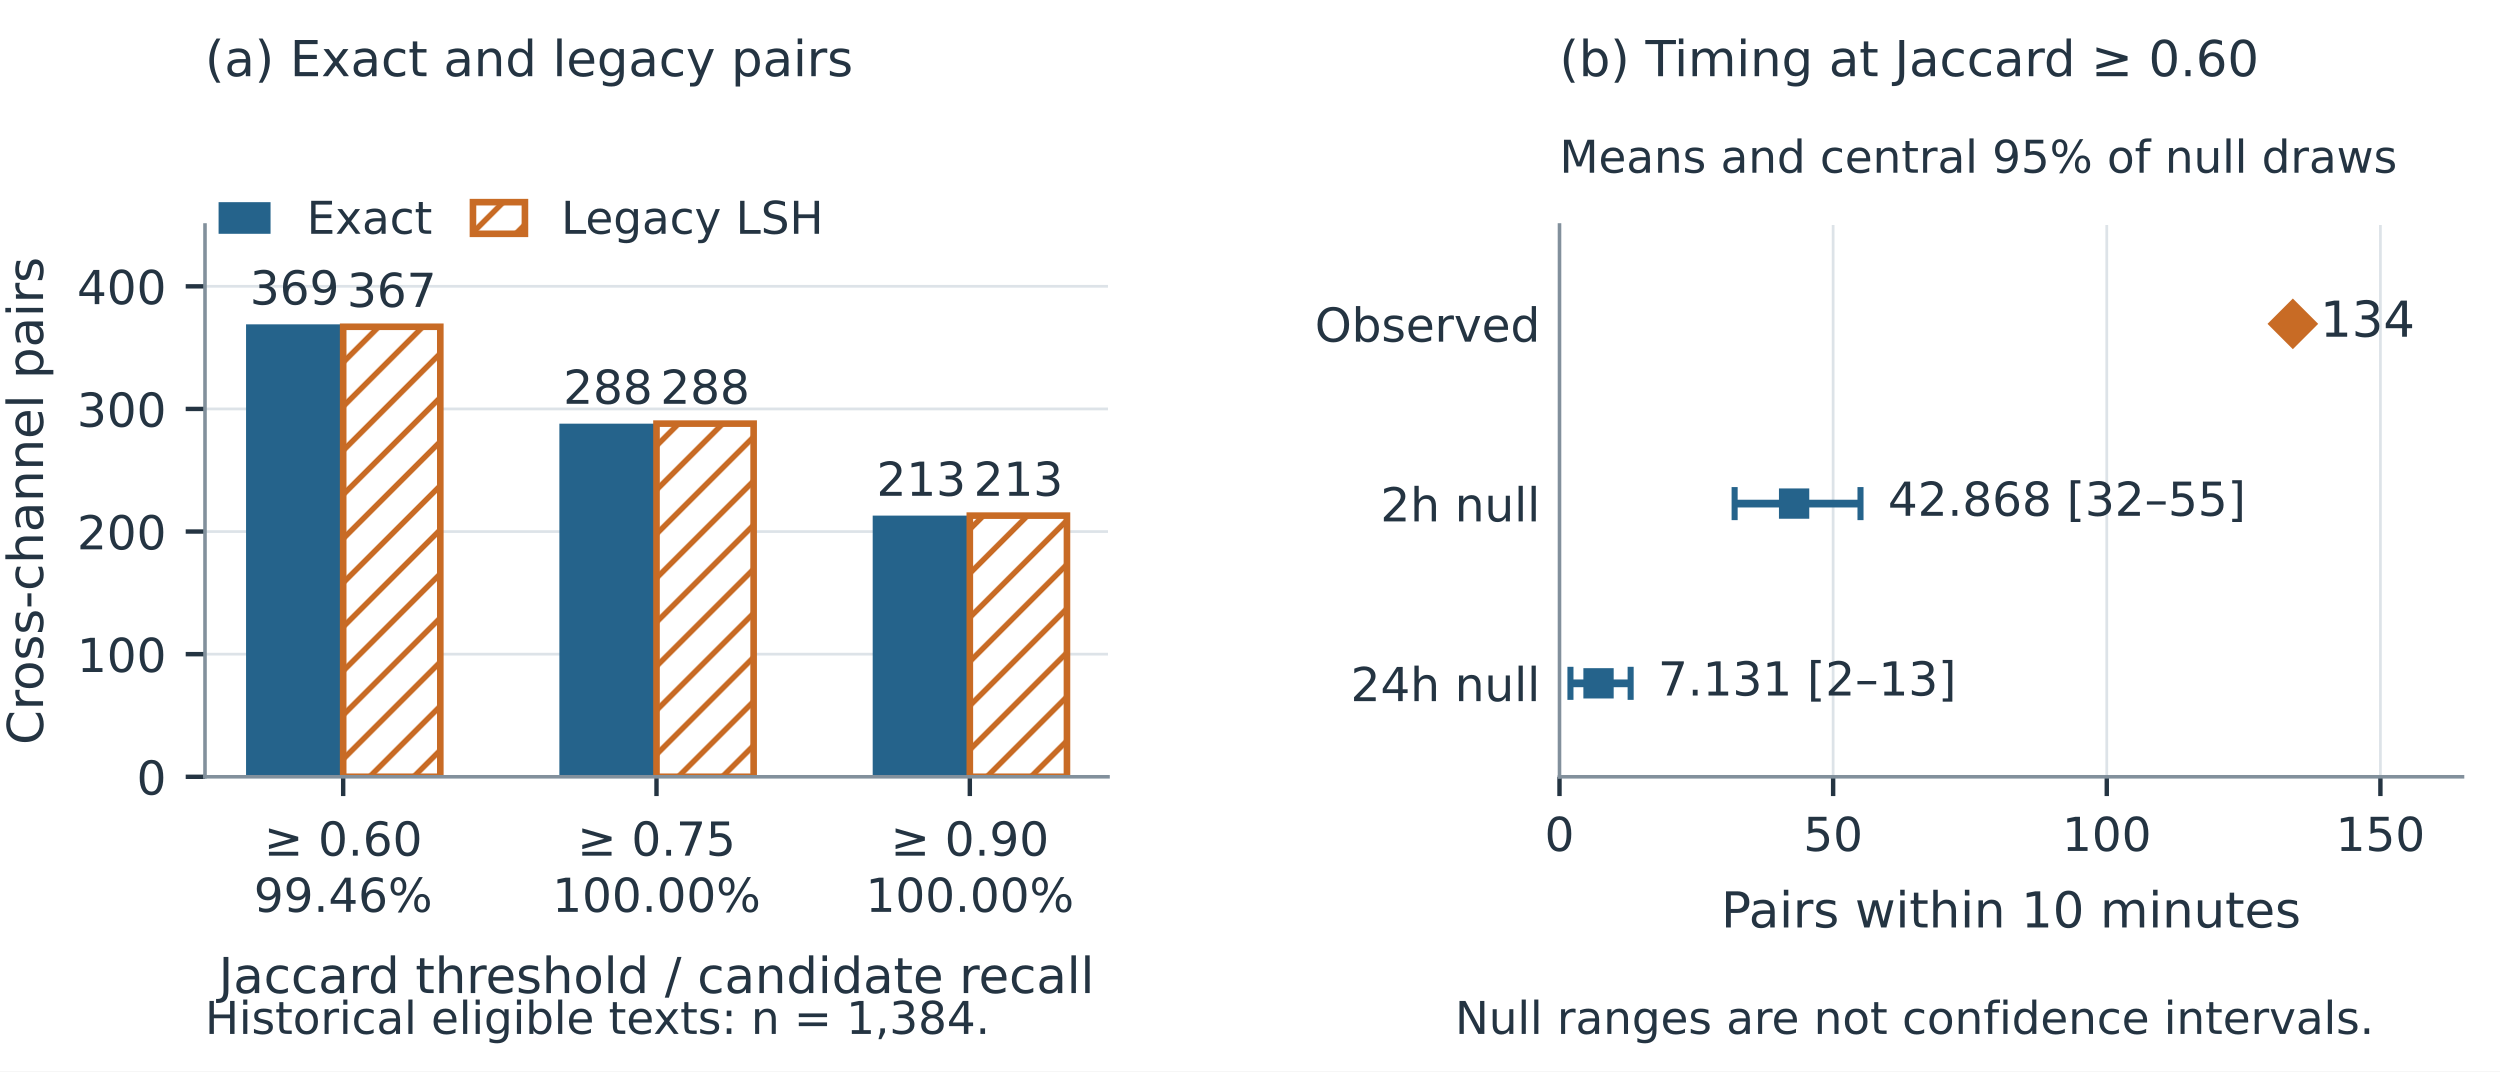
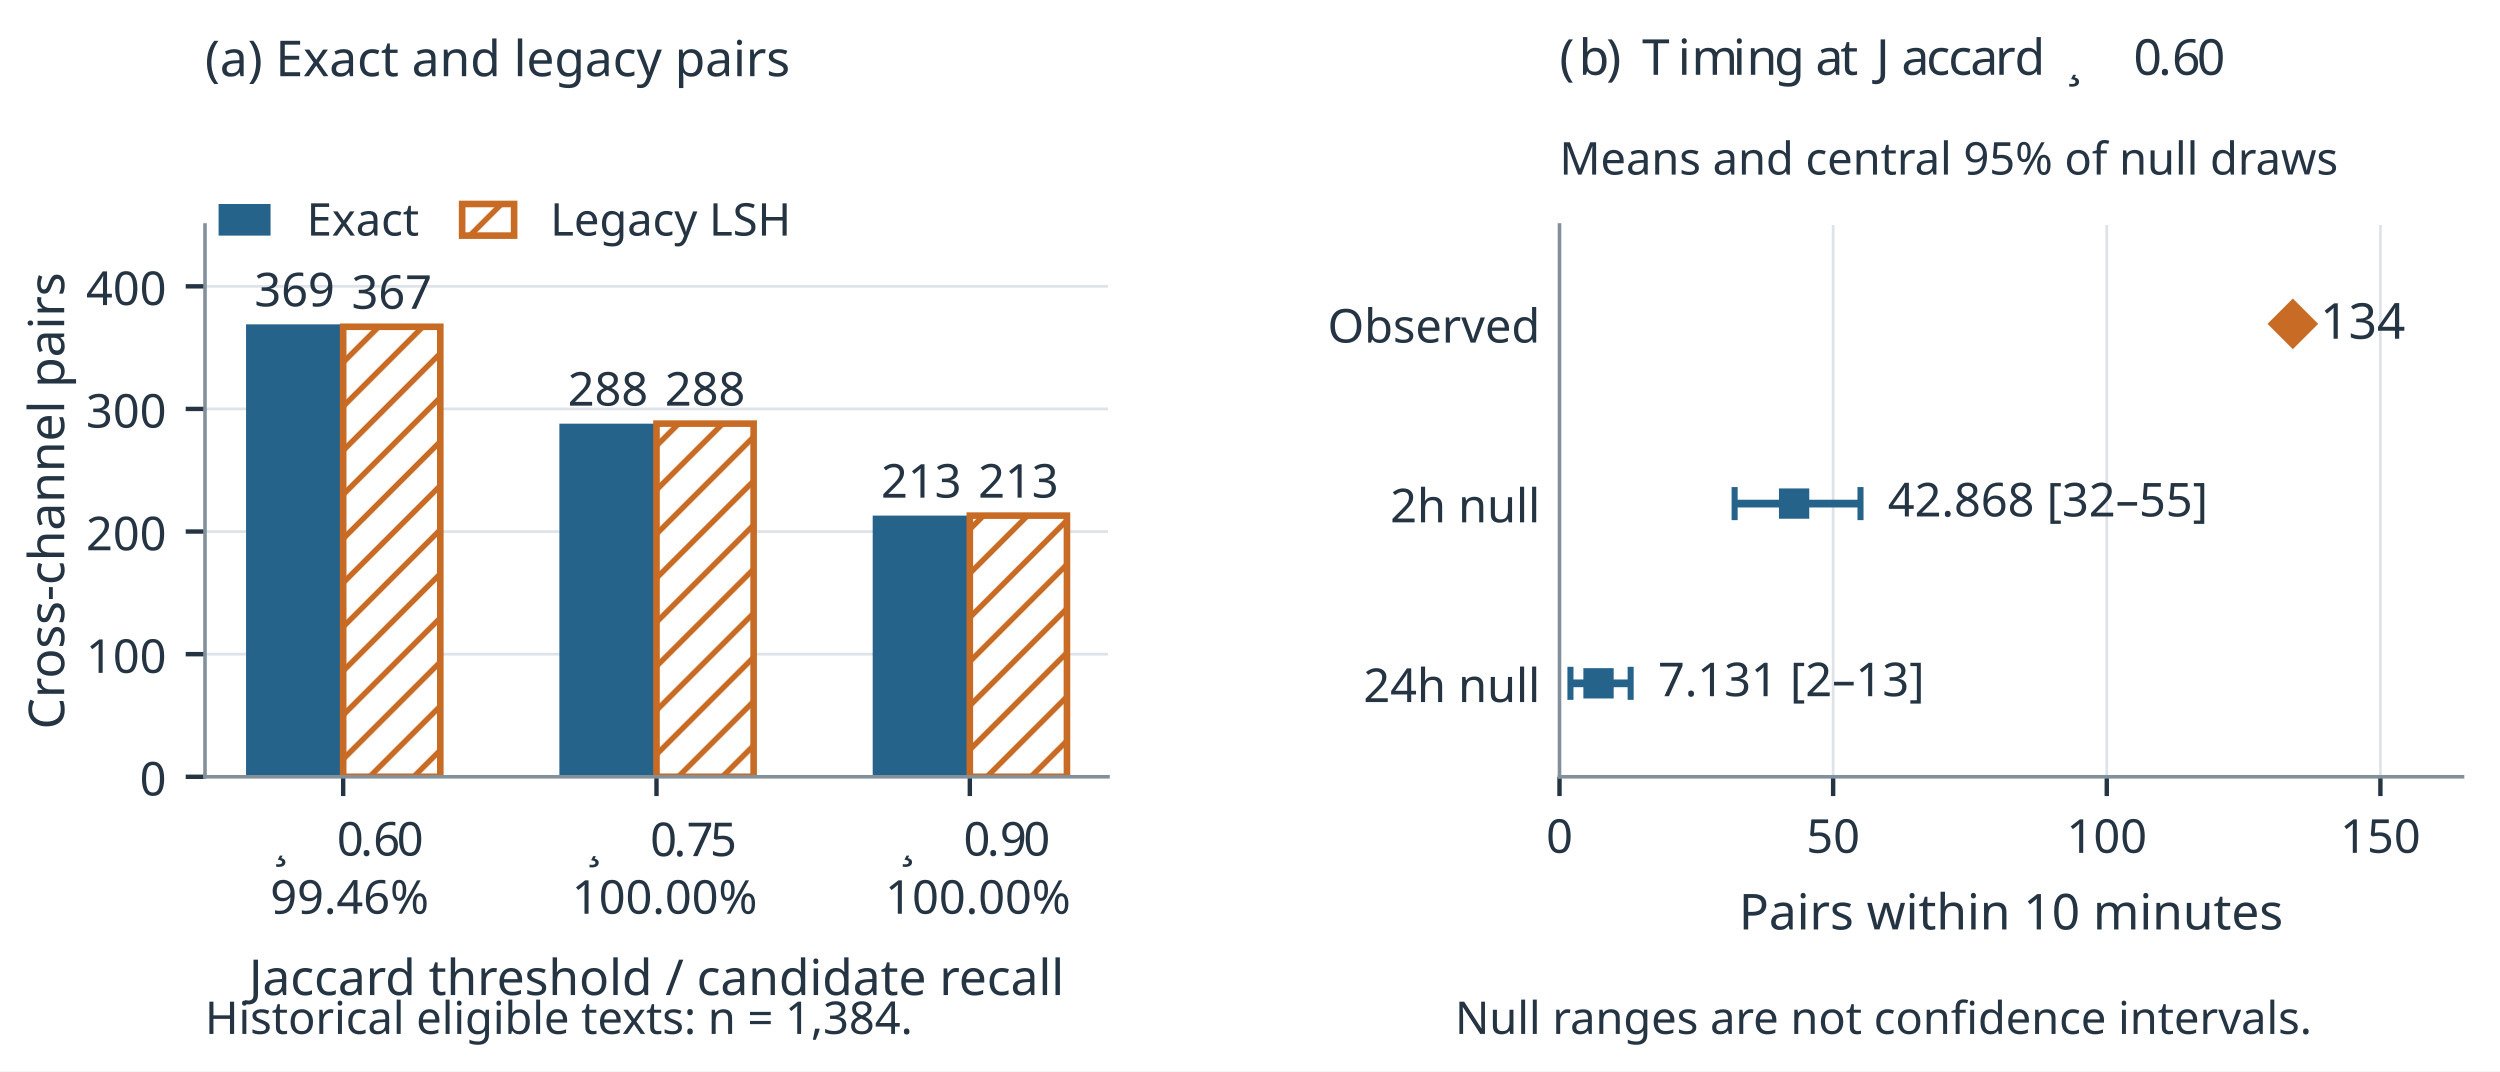
<svg xmlns="http://www.w3.org/2000/svg" xmlns:xlink="http://www.w3.org/1999/xlink" width="453.6pt" height="194.4pt" viewBox="0 0 453.6 194.4" version="1.1">
  <defs>
    <style type="text/css">*{stroke-linejoin: round; stroke-linecap: butt}</style>
  </defs>
  <g id="figure_1">
    <g id="patch_1">
      <path d="M 0 194.4  L 453.6 194.4  L 453.6 0  L 0 0  z " style="fill: #ffffff" />
    </g>
    <g id="axes_1">
      <g id="patch_2">
        <path d="M 37.195 140.94  L 201.036 140.94  L 201.036 40.824  L 37.195 40.824  z " style="fill: #ffffff" />
      </g>
      <g id="matplotlib.axis_1">
        <g id="xtick_1">
          <g id="line2d_1">
            <defs>
              <path id="m31a46d5eb5" d="M 0 0  L 0 3.5  " style="stroke: #243442; stroke-width: 0.8" />
            </defs>
            <g>
              <use xlink:href="#m31a46d5eb5" x="62.266" y="140.94" style="fill: #243442; stroke: #243442; stroke-width: 0.8" />
            </g>
          </g>
          <g id="text_1">
-             <text style="font-size: 8.5px; font-family: 'DejaVu Sans'; fill: #243442" transform="translate(47.89088 155.2488)">≥ 0.60</text>
-             <text style="font-size: 8.5px; font-family: 'DejaVu Sans'; fill: #243442" transform="translate(46.06072 165.4505)">99.46%</text>
+             <g style="fill: #243442" transform="translate(48.28334 155.59)">
+               <text>
+                 <tspan x="1.7" y="-0.344" style="font-size: 8.5px; font-family: 'cmsy10'; fill: #243442">¸</tspan>
+                 <tspan x="10.003" y="-0.344" style="font-weight: 500; font-size: 8.5px; font-family: 'CMU Serif'; fill: #243442"> </tspan>
+                 <tspan x="12.834" y="-0.344" style="font-weight: 500; font-size: 8.5px; font-family: 'CMU Serif'; fill: #243442">0</tspan>
+                 <tspan x="17.084" y="-0.344" style="font-weight: 500; font-size: 8.5px; font-family: 'CMU Serif'; fill: #243442">.</tspan>
+                 <tspan x="19.447" y="-0.344" style="font-weight: 500; font-size: 8.5px; font-family: 'CMU Serif'; fill: #243442">6</tspan>
+                 <tspan x="23.697" y="-0.344" style="font-weight: 500; font-size: 8.5px; font-family: 'CMU Serif'; fill: #243442">0</tspan>
+               </text>
+             </g>
+             <text style="font-size: 8.5px; font-family: 'CMU Serif'; fill: #243442" transform="translate(49.04435 165.79)">99.46%</text>
          </g>
        </g>
        <g id="xtick_2">
          <g id="line2d_2">
            <g>
              <use xlink:href="#m31a46d5eb5" x="119.115" y="140.94" style="fill: #243442; stroke: #243442; stroke-width: 0.8" />
            </g>
          </g>
          <g id="text_2">
-             <text style="font-size: 8.5px; font-family: 'DejaVu Sans'; fill: #243442" transform="translate(104.7404 155.2488)">≥ 0.75</text>
-             <text style="font-size: 8.5px; font-family: 'DejaVu Sans'; fill: #243442" transform="translate(100.2062 165.4505)">100.00%</text>
+             <g style="fill: #243442" transform="translate(105.1329 155.59)">
+               <text>
+                 <tspan x="1.7" y="-0.25" style="font-size: 8.5px; font-family: 'cmsy10'; fill: #243442">¸</tspan>
+                 <tspan x="10.003" y="-0.25" style="font-weight: 500; font-size: 8.5px; font-family: 'CMU Serif'; fill: #243442"> </tspan>
+                 <tspan x="12.834" y="-0.25" style="font-weight: 500; font-size: 8.5px; font-family: 'CMU Serif'; fill: #243442">0</tspan>
+                 <tspan x="17.084" y="-0.25" style="font-weight: 500; font-size: 8.5px; font-family: 'CMU Serif'; fill: #243442">.</tspan>
+                 <tspan x="19.447" y="-0.25" style="font-weight: 500; font-size: 8.5px; font-family: 'CMU Serif'; fill: #243442">7</tspan>
+                 <tspan x="23.697" y="-0.25" style="font-weight: 500; font-size: 8.5px; font-family: 'CMU Serif'; fill: #243442">5</tspan>
+               </text>
+             </g>
+             <text style="font-size: 8.5px; font-family: 'CMU Serif'; fill: #243442" transform="translate(103.7689 165.79)">100.00%</text>
          </g>
        </g>
        <g id="xtick_3">
          <g id="line2d_3">
            <g>
              <use xlink:href="#m31a46d5eb5" x="175.965" y="140.94" style="fill: #243442; stroke: #243442; stroke-width: 0.8" />
            </g>
          </g>
          <g id="text_3">
-             <text style="font-size: 8.5px; font-family: 'DejaVu Sans'; fill: #243442" transform="translate(161.5899 155.2488)">≥ 0.90</text>
-             <text style="font-size: 8.5px; font-family: 'DejaVu Sans'; fill: #243442" transform="translate(157.0557 165.4505)">100.00%</text>
+             <g style="fill: #243442" transform="translate(161.9824 155.59)">
+               <text>
+                 <tspan x="1.7" y="-0.344" style="font-size: 8.5px; font-family: 'cmsy10'; fill: #243442">¸</tspan>
+                 <tspan x="10.003" y="-0.344" style="font-weight: 500; font-size: 8.5px; font-family: 'CMU Serif'; fill: #243442"> </tspan>
+                 <tspan x="12.834" y="-0.344" style="font-weight: 500; font-size: 8.5px; font-family: 'CMU Serif'; fill: #243442">0</tspan>
+                 <tspan x="17.084" y="-0.344" style="font-weight: 500; font-size: 8.5px; font-family: 'CMU Serif'; fill: #243442">.</tspan>
+                 <tspan x="19.447" y="-0.344" style="font-weight: 500; font-size: 8.5px; font-family: 'CMU Serif'; fill: #243442">9</tspan>
+                 <tspan x="23.697" y="-0.344" style="font-weight: 500; font-size: 8.5px; font-family: 'CMU Serif'; fill: #243442">0</tspan>
+               </text>
+             </g>
+             <text style="font-size: 8.5px; font-family: 'CMU Serif'; fill: #243442" transform="translate(160.6184 165.79)">100.00%</text>
          </g>
        </g>
        <g id="text_4">
-           <text style="font-size: 9px; font-family: 'DejaVu Sans'; text-anchor: middle; fill: #243442" x="119.115" y="180.182" transform="rotate(-0 119.1154 180.1819)">Jaccard threshold / candidate recall</text>
+           <text style="font-size: 9px; font-family: 'CMU Serif'; text-anchor: middle; fill: #243442" x="119.115" y="180.54" transform="rotate(-0 119.1154 180.54)">Jaccard threshold / candidate recall</text>
        </g>
      </g>
      <g id="matplotlib.axis_2">
        <g id="ytick_1">
          <g id="line2d_4">
            <path d="M 37.195 140.94  L 201.036 140.94  " clip-path="url(#p6a109d93e5)" style="fill: none; stroke: #dde3e8; stroke-width: 0.5; stroke-linecap: square" />
          </g>
          <g id="line2d_5">
            <defs>
              <path id="m3ca7eda6aa" d="M 0 0  L -3.5 0  " style="stroke: #243442; stroke-width: 0.8" />
            </defs>
            <g>
              <use xlink:href="#m3ca7eda6aa" x="37.195" y="140.94" style="fill: #243442; stroke: #243442; stroke-width: 0.8" />
            </g>
          </g>
          <g id="text_5">
-             <text style="font-size: 8.5px; font-family: 'DejaVu Sans'; text-anchor: end; fill: #243442" x="30.195" y="144.169" transform="rotate(-0 30.1952 144.169)">0</text>
+             <text style="font-size: 8.5px; font-family: 'CMU Serif'; text-anchor: end; fill: #243442" x="30.195" y="144.34" transform="rotate(-0 30.1952 144.34)">0</text>
          </g>
        </g>
        <g id="ytick_2">
          <g id="line2d_6">
            <path d="M 37.195 118.692  L 201.036 118.692  " clip-path="url(#p6a109d93e5)" style="fill: none; stroke: #dde3e8; stroke-width: 0.5; stroke-linecap: square" />
          </g>
          <g id="line2d_7">
            <g>
              <use xlink:href="#m3ca7eda6aa" x="37.195" y="118.692" style="fill: #243442; stroke: #243442; stroke-width: 0.8" />
            </g>
          </g>
          <g id="text_6">
-             <text style="font-size: 8.5px; font-family: 'DejaVu Sans'; text-anchor: end; fill: #243442" x="30.195" y="121.921" transform="rotate(-0 30.1952 121.921)">100</text>
+             <text style="font-size: 8.5px; font-family: 'CMU Serif'; text-anchor: end; fill: #243442" x="30.195" y="122.092" transform="rotate(-0 30.1952 122.092)">100</text>
          </g>
        </g>
        <g id="ytick_3">
          <g id="line2d_8">
            <path d="M 37.195 96.444  L 201.036 96.444  " clip-path="url(#p6a109d93e5)" style="fill: none; stroke: #dde3e8; stroke-width: 0.5; stroke-linecap: square" />
          </g>
          <g id="line2d_9">
            <g>
              <use xlink:href="#m3ca7eda6aa" x="37.195" y="96.444" style="fill: #243442; stroke: #243442; stroke-width: 0.8" />
            </g>
          </g>
          <g id="text_7">
-             <text style="font-size: 8.5px; font-family: 'DejaVu Sans'; text-anchor: end; fill: #243442" x="30.195" y="99.673" transform="rotate(-0 30.1952 99.673)">200</text>
+             <text style="font-size: 8.5px; font-family: 'CMU Serif'; text-anchor: end; fill: #243442" x="30.195" y="99.844" transform="rotate(-0 30.1952 99.844)">200</text>
          </g>
        </g>
        <g id="ytick_4">
          <g id="line2d_10">
            <path d="M 37.195 74.196  L 201.036 74.196  " clip-path="url(#p6a109d93e5)" style="fill: none; stroke: #dde3e8; stroke-width: 0.5; stroke-linecap: square" />
          </g>
          <g id="line2d_11">
            <g>
              <use xlink:href="#m3ca7eda6aa" x="37.195" y="74.196" style="fill: #243442; stroke: #243442; stroke-width: 0.8" />
            </g>
          </g>
          <g id="text_8">
-             <text style="font-size: 8.5px; font-family: 'DejaVu Sans'; text-anchor: end; fill: #243442" x="30.195" y="77.425" transform="rotate(-0 30.1952 77.425)">300</text>
+             <text style="font-size: 8.5px; font-family: 'CMU Serif'; text-anchor: end; fill: #243442" x="30.195" y="77.596" transform="rotate(-0 30.1952 77.596)">300</text>
          </g>
        </g>
        <g id="ytick_5">
          <g id="line2d_12">
            <path d="M 37.195 51.948  L 201.036 51.948  " clip-path="url(#p6a109d93e5)" style="fill: none; stroke: #dde3e8; stroke-width: 0.5; stroke-linecap: square" />
          </g>
          <g id="line2d_13">
            <g>
              <use xlink:href="#m3ca7eda6aa" x="37.195" y="51.948" style="fill: #243442; stroke: #243442; stroke-width: 0.8" />
            </g>
          </g>
          <g id="text_9">
-             <text style="font-size: 8.5px; font-family: 'DejaVu Sans'; text-anchor: end; fill: #243442" x="30.195" y="55.177" transform="rotate(-0 30.1952 55.177)">400</text>
+             <text style="font-size: 8.5px; font-family: 'CMU Serif'; text-anchor: end; fill: #243442" x="30.195" y="55.348" transform="rotate(-0 30.1952 55.348)">400</text>
          </g>
        </g>
        <g id="text_10">
-           <text style="font-size: 9px; font-family: 'DejaVu Sans'; text-anchor: middle; fill: #243442" x="7.809" y="90.882" transform="rotate(-90 7.808716 90.882)">Cross-channel pairs</text>
+           <text style="font-size: 9px; font-family: 'CMU Serif'; text-anchor: middle; fill: #243442" x="11.645" y="90.882" transform="rotate(-90 11.6452 90.882)">Cross-channel pairs</text>
        </g>
      </g>
      <g id="patch_3">
        <path d="M 44.642 140.94  L 62.266 140.94  L 62.266 58.845  L 44.642 58.845  z " clip-path="url(#p6a109d93e5)" style="fill: #25638b" />
      </g>
      <g id="patch_4">
        <path d="M 101.492 140.94  L 119.115 140.94  L 119.115 76.866  L 101.492 76.866  z " clip-path="url(#p6a109d93e5)" style="fill: #25638b" />
      </g>
      <g id="patch_5">
        <path d="M 158.342 140.94  L 175.965 140.94  L 175.965 93.552  L 158.342 93.552  z " clip-path="url(#p6a109d93e5)" style="fill: #25638b" />
      </g>
      <g id="patch_6">
        <path d="M 62.266 140.94  L 79.889 140.94  L 79.889 59.29  L 62.266 59.29  z " clip-path="url(#p6a109d93e5)" style="fill: url(#h335ca478c8); stroke: #c86b25; stroke-width: 1.2; stroke-linejoin: miter" />
      </g>
      <g id="patch_7">
        <path d="M 119.115 140.94  L 136.739 140.94  L 136.739 76.866  L 119.115 76.866  z " clip-path="url(#p6a109d93e5)" style="fill: url(#h335ca478c8); stroke: #c86b25; stroke-width: 1.2; stroke-linejoin: miter" />
      </g>
      <g id="patch_8">
        <path d="M 175.965 140.94  L 193.588 140.94  L 193.588 93.552  L 175.965 93.552  z " clip-path="url(#p6a109d93e5)" style="fill: url(#h335ca478c8); stroke: #c86b25; stroke-width: 1.2; stroke-linejoin: miter" />
      </g>
      <g id="patch_9">
        <path d="M 37.195 140.94  L 37.195 40.824  " style="fill: none; stroke: #82909c; stroke-width: 0.65; stroke-linejoin: miter; stroke-linecap: square" />
      </g>
      <g id="patch_10">
        <path d="M 37.195 140.94  L 201.036 140.94  " style="fill: none; stroke: #82909c; stroke-width: 0.65; stroke-linejoin: miter; stroke-linecap: square" />
      </g>
      <g id="text_11">
-         <text style="font-size: 8.5px; font-family: 'DejaVu Sans'; text-anchor: middle; fill: #243442" x="53.454" y="55.246" transform="rotate(-0 53.45416 55.24553)">369</text>
+         <text style="font-size: 8.5px; font-family: 'CMU Serif'; text-anchor: middle; fill: #243442" x="53.454" y="55.588" transform="rotate(-0 53.45416 55.58752)">369</text>
      </g>
      <g id="text_12">
-         <text style="font-size: 8.5px; font-family: 'DejaVu Sans'; text-anchor: middle; fill: #243442" x="110.304" y="73.266" transform="rotate(-0 110.3037 73.26641)">288</text>
+         <text style="font-size: 8.5px; font-family: 'CMU Serif'; text-anchor: middle; fill: #243442" x="110.304" y="73.608" transform="rotate(-0 110.3037 73.6084)">288</text>
      </g>
      <g id="text_13">
-         <text style="font-size: 8.5px; font-family: 'DejaVu Sans'; text-anchor: middle; fill: #243442" x="167.153" y="89.952" transform="rotate(-0 167.1532 89.95241)">213</text>
+         <text style="font-size: 8.5px; font-family: 'CMU Serif'; text-anchor: middle; fill: #243442" x="167.153" y="90.294" transform="rotate(-0 167.1532 90.2944)">213</text>
      </g>
      <g id="text_14">
-         <text style="font-size: 8.5px; font-family: 'DejaVu Sans'; text-anchor: middle; fill: #243442" x="71.078" y="55.69" transform="rotate(-0 71.07752 55.69049)">367</text>
+         <text style="font-size: 8.5px; font-family: 'CMU Serif'; text-anchor: middle; fill: #243442" x="71.078" y="56.032" transform="rotate(-0 71.07752 56.03248)">367</text>
      </g>
      <g id="text_15">
-         <text style="font-size: 8.5px; font-family: 'DejaVu Sans'; text-anchor: middle; fill: #243442" x="127.927" y="73.266" transform="rotate(-0 127.927 73.26641)">288</text>
+         <text style="font-size: 8.5px; font-family: 'CMU Serif'; text-anchor: middle; fill: #243442" x="127.927" y="73.608" transform="rotate(-0 127.927 73.6084)">288</text>
      </g>
      <g id="text_16">
-         <text style="font-size: 8.5px; font-family: 'DejaVu Sans'; text-anchor: middle; fill: #243442" x="184.777" y="89.952" transform="rotate(-0 184.7766 89.95241)">213</text>
+         <text style="font-size: 8.5px; font-family: 'CMU Serif'; text-anchor: middle; fill: #243442" x="184.777" y="90.294" transform="rotate(-0 184.7766 90.2944)">213</text>
      </g>
      <g id="text_17">
-         <text style="font-size: 9px; font-family: 'DejaVu Sans'; text-anchor: start; fill: #243442" x="37.195" y="13.824" transform="rotate(-0 37.1952 13.824)">(a) Exact and legacy pairs</text>
+         <text style="font-size: 9px; font-family: 'CMU Serif'; text-anchor: start; fill: #243442" x="37.195" y="13.824" transform="rotate(-0 37.1952 13.824)">(a) Exact and legacy pairs</text>
      </g>
      <g id="legend_1">
        <g id="patch_11">
-           <path d="M 39.66 42.421  L 49.09 42.421  L 49.09 36.681  L 39.66 36.681  z " style="fill: #25638b" />
+           <path d="M 39.66 42.75  L 49.09 42.75  L 49.09 37.01  L 39.66 37.01  z " style="fill: #25638b" />
        </g>
        <g id="text_18">
-           <text style="font-size: 8.2px; font-family: 'DejaVu Sans'; text-anchor: start; fill: #243442" x="55.65" y="42.421" transform="rotate(-0 55.64999 42.4208)">Exact</text>
+           <text style="font-size: 8.2px; font-family: 'CMU Serif'; text-anchor: start; fill: #243442" x="55.65" y="42.75" transform="rotate(-0 55.64999 42.75008)">Exact</text>
        </g>
        <g id="patch_12">
-           <path d="M 85.813 42.421  L 95.243 42.421  L 95.243 36.681  L 85.813 36.681  z " style="fill: url(#h335ca478c8); stroke: #c86b25; stroke-width: 1.2; stroke-linejoin: miter" />
+           <path d="M 83.85 42.75  L 93.28 42.75  L 93.28 37.01  L 83.85 37.01  z " style="fill: url(#h335ca478c8); stroke: #c86b25; stroke-width: 1.2; stroke-linejoin: miter" />
        </g>
        <g id="text_19">
-           <text style="font-size: 8.2px; font-family: 'DejaVu Sans'; text-anchor: start; fill: #243442" x="101.803" y="42.421" transform="rotate(-0 101.8032 42.4208)">Legacy LSH</text>
+           <text style="font-size: 8.2px; font-family: 'CMU Serif'; text-anchor: start; fill: #243442" x="99.84" y="42.75" transform="rotate(-0 99.8403 42.75008)">Legacy LSH</text>
        </g>
      </g>
    </g>
    <g id="axes_2">
      <g id="patch_13">
        <path d="M 282.956 140.94  L 446.796 140.94  L 446.796 40.824  L 282.956 40.824  z " style="fill: #ffffff" />
      </g>
      <g id="matplotlib.axis_3">
        <g id="xtick_4">
          <g id="line2d_14">
            <path d="M 282.956 140.94  L 282.956 40.824  " clip-path="url(#p9224e01b57)" style="fill: none; stroke: #dde3e8; stroke-width: 0.5; stroke-linecap: square" />
          </g>
          <g id="line2d_15">
            <g>
              <use xlink:href="#m31a46d5eb5" x="282.956" y="140.94" style="fill: #243442; stroke: #243442; stroke-width: 0.8" />
            </g>
          </g>
          <g id="text_20">
-             <text style="font-size: 8.5px; font-family: 'DejaVu Sans'; text-anchor: middle; fill: #243442" x="282.956" y="154.398" transform="rotate(-0 282.9557 154.398)">0</text>
+             <text style="font-size: 8.5px; font-family: 'CMU Serif'; text-anchor: middle; fill: #243442" x="282.956" y="154.74" transform="rotate(-0 282.9557 154.74)">0</text>
          </g>
        </g>
        <g id="xtick_5">
          <g id="line2d_16">
            <path d="M 332.604 140.94  L 332.604 40.824  " clip-path="url(#p9224e01b57)" style="fill: none; stroke: #dde3e8; stroke-width: 0.5; stroke-linecap: square" />
          </g>
          <g id="line2d_17">
            <g>
              <use xlink:href="#m31a46d5eb5" x="332.604" y="140.94" style="fill: #243442; stroke: #243442; stroke-width: 0.8" />
            </g>
          </g>
          <g id="text_21">
-             <text style="font-size: 8.5px; font-family: 'DejaVu Sans'; text-anchor: middle; fill: #243442" x="332.604" y="154.398" transform="rotate(-0 332.6043 154.398)">50</text>
+             <text style="font-size: 8.5px; font-family: 'CMU Serif'; text-anchor: middle; fill: #243442" x="332.604" y="154.74" transform="rotate(-0 332.6043 154.74)">50</text>
          </g>
        </g>
        <g id="xtick_6">
          <g id="line2d_18">
            <path d="M 382.253 140.94  L 382.253 40.824  " clip-path="url(#p9224e01b57)" style="fill: none; stroke: #dde3e8; stroke-width: 0.5; stroke-linecap: square" />
          </g>
          <g id="line2d_19">
            <g>
              <use xlink:href="#m31a46d5eb5" x="382.253" y="140.94" style="fill: #243442; stroke: #243442; stroke-width: 0.8" />
            </g>
          </g>
          <g id="text_22">
-             <text style="font-size: 8.5px; font-family: 'DejaVu Sans'; text-anchor: middle; fill: #243442" x="382.253" y="154.398" transform="rotate(-0 382.2528 154.398)">100</text>
+             <text style="font-size: 8.5px; font-family: 'CMU Serif'; text-anchor: middle; fill: #243442" x="382.253" y="154.74" transform="rotate(-0 382.2528 154.74)">100</text>
          </g>
        </g>
        <g id="xtick_7">
          <g id="line2d_20">
            <path d="M 431.901 140.94  L 431.901 40.824  " clip-path="url(#p9224e01b57)" style="fill: none; stroke: #dde3e8; stroke-width: 0.5; stroke-linecap: square" />
          </g>
          <g id="line2d_21">
            <g>
              <use xlink:href="#m31a46d5eb5" x="431.901" y="140.94" style="fill: #243442; stroke: #243442; stroke-width: 0.8" />
            </g>
          </g>
          <g id="text_23">
-             <text style="font-size: 8.5px; font-family: 'DejaVu Sans'; text-anchor: middle; fill: #243442" x="431.901" y="154.398" transform="rotate(-0 431.9014 154.398)">150</text>
+             <text style="font-size: 8.5px; font-family: 'CMU Serif'; text-anchor: middle; fill: #243442" x="431.901" y="154.74" transform="rotate(-0 431.9014 154.74)">150</text>
          </g>
        </g>
        <g id="text_24">
-           <text style="font-size: 9px; font-family: 'DejaVu Sans'; text-anchor: middle; fill: #243442" x="364.876" y="168.279" transform="rotate(-0 364.8758 168.2786)">Pairs within 10 minutes</text>
+           <text style="font-size: 9px; font-family: 'CMU Serif'; text-anchor: middle; fill: #243442" x="364.876" y="168.64" transform="rotate(-0 364.8758 168.64)">Pairs within 10 minutes</text>
        </g>
      </g>
      <g id="matplotlib.axis_4">
        <g id="ytick_6">
          <g id="line2d_22" />
          <g id="text_25">
-             <text style="font-size: 8.5px; font-family: 'DejaVu Sans'; text-anchor: end; fill: #243442" x="279.456" y="61.989" transform="rotate(-0 279.4557 61.98943)">Observed</text>
+             <text style="font-size: 8.5px; font-family: 'CMU Serif'; text-anchor: end; fill: #243442" x="279.456" y="62.16" transform="rotate(-0 279.4557 62.16009)">Observed</text>
          </g>
        </g>
        <g id="ytick_7">
          <g id="line2d_23" />
          <g id="text_26">
-             <text style="font-size: 8.5px; font-family: 'DejaVu Sans'; text-anchor: end; fill: #243442" x="279.456" y="94.601" transform="rotate(-0 279.4557 94.6005)">2h null</text>
+             <text style="font-size: 8.5px; font-family: 'CMU Serif'; text-anchor: end; fill: #243442" x="279.456" y="94.771" transform="rotate(-0 279.4557 94.77117)">2h null</text>
          </g>
        </g>
        <g id="ytick_8">
          <g id="line2d_24" />
          <g id="text_27">
-             <text style="font-size: 8.5px; font-family: 'DejaVu Sans'; text-anchor: end; fill: #243442" x="279.456" y="127.212" transform="rotate(-0 279.4557 127.2116)">24h null</text>
+             <text style="font-size: 8.5px; font-family: 'CMU Serif'; text-anchor: end; fill: #243442" x="279.456" y="127.382" transform="rotate(-0 279.4557 127.3822)">24h null</text>
          </g>
        </g>
      </g>
      <g id="line2d_25">
        <defs>
          <path id="m98e3eecf58" d="M -0 3.889  L 3.889 0  L 0 -3.889  L -3.889 -0  z " style="stroke: #c86b25; stroke-linejoin: miter" />
        </defs>
        <g clip-path="url(#p9224e01b57)">
          <use xlink:href="#m98e3eecf58" x="416.014" y="58.76" style="fill: #c86b25; stroke: #c86b25; stroke-linejoin: miter" />
        </g>
      </g>
      <g id="LineCollection_1">
        <path d="M 314.731 91.371  L 337.569 91.371  " clip-path="url(#p9224e01b57)" style="fill: none; stroke: #25638b; stroke-width: 1.4" />
      </g>
      <g id="line2d_26">
        <defs>
          <path id="m446141bade" d="M 0 3  L 0 -3  " style="stroke: #25638b; stroke-width: 1.1" />
        </defs>
        <g clip-path="url(#p9224e01b57)">
          <use xlink:href="#m446141bade" x="314.731" y="91.371" style="fill: #25638b; stroke: #25638b; stroke-width: 1.1" />
        </g>
      </g>
      <g id="line2d_27">
        <g clip-path="url(#p9224e01b57)">
          <use xlink:href="#m446141bade" x="337.569" y="91.371" style="fill: #25638b; stroke: #25638b; stroke-width: 1.1" />
        </g>
      </g>
      <g id="LineCollection_2">
        <path d="M 284.942 123.982  L 295.864 123.982  " clip-path="url(#p9224e01b57)" style="fill: none; stroke: #25638b; stroke-width: 1.4" />
      </g>
      <g id="line2d_28">
        <g clip-path="url(#p9224e01b57)">
          <use xlink:href="#m446141bade" x="284.942" y="123.982" style="fill: #25638b; stroke: #25638b; stroke-width: 1.1" />
        </g>
      </g>
      <g id="line2d_29">
        <g clip-path="url(#p9224e01b57)">
          <use xlink:href="#m446141bade" x="295.864" y="123.982" style="fill: #25638b; stroke: #25638b; stroke-width: 1.1" />
        </g>
      </g>
      <g id="line2d_30">
        <defs>
          <path id="m6f8822a198" d="M -2.25 2.25  L 2.25 2.25  L 2.25 -2.25  L -2.25 -2.25  z " style="stroke: #25638b; stroke-linejoin: miter" />
        </defs>
        <g clip-path="url(#p9224e01b57)">
          <use xlink:href="#m6f8822a198" x="325.522" y="91.371" style="fill: #25638b; stroke: #25638b; stroke-linejoin: miter" />
        </g>
      </g>
      <g id="line2d_31">
        <g clip-path="url(#p9224e01b57)">
          <use xlink:href="#m6f8822a198" x="290.037" y="123.982" style="fill: #25638b; stroke: #25638b; stroke-linejoin: miter" />
        </g>
      </g>
      <g id="patch_14">
        <path d="M 282.956 140.94  L 282.956 40.824  " style="fill: none; stroke: #82909c; stroke-width: 0.65; stroke-linejoin: miter; stroke-linecap: square" />
      </g>
      <g id="patch_15">
        <path d="M 282.956 140.94  L 446.796 140.94  " style="fill: none; stroke: #82909c; stroke-width: 0.65; stroke-linejoin: miter; stroke-linecap: square" />
      </g>
      <g id="text_28">
-         <text style="font-size: 9px; font-family: 'DejaVu Sans'; text-anchor: start; fill: #243442" x="420.979" y="61.098" transform="rotate(-0 420.9787 61.09798)">134</text>
+         <text style="font-size: 9px; font-family: 'CMU Serif'; text-anchor: start; fill: #243442" x="420.979" y="61.46" transform="rotate(-0 420.9787 61.46009)">134</text>
      </g>
      <g id="text_29">
-         <text style="font-size: 8.5px; font-family: 'DejaVu Sans'; text-anchor: start; fill: #243442" x="342.534" y="93.58" transform="rotate(-0 342.534 93.57951)">42.868 [32–55]</text>
+         <text style="font-size: 8.5px; font-family: 'CMU Serif'; text-anchor: start; fill: #243442" x="342.534" y="93.709" transform="rotate(-0 342.534 93.70867)">42.868 [32–55]</text>
      </g>
      <g id="text_30">
-         <text style="font-size: 8.5px; font-family: 'DejaVu Sans'; text-anchor: start; fill: #243442" x="300.829" y="126.191" transform="rotate(-0 300.8292 126.1906)">7.131 [2–13]</text>
+         <text style="font-size: 8.5px; font-family: 'CMU Serif'; text-anchor: start; fill: #243442" x="300.829" y="126.32" transform="rotate(-0 300.8292 126.3197)">7.131 [2–13]</text>
      </g>
      <g id="text_31">
-         <text style="font-size: 8.2px; font-family: 'DejaVu Sans'; text-anchor: start; fill: #243442" x="282.956" y="31.345" transform="rotate(-0 282.9557 31.34538)">Means and central 95% of null draws</text>
+         <text style="font-size: 8.2px; font-family: 'CMU Serif'; text-anchor: start; fill: #243442" x="282.956" y="31.675" transform="rotate(-0 282.9557 31.6753)">Means and central 95% of null draws</text>
      </g>
      <g id="text_32">
-         <text style="font-size: 9px; font-family: 'DejaVu Sans'; text-anchor: start; fill: #243442" x="282.956" y="13.824" transform="rotate(-0 282.9557 13.824)">(b) Timing at Jaccard ≥ 0.60</text>
+         <g style="fill: #243442" transform="translate(282.9557 13.824)">
+           <text>
+             <tspan x="0" y="-0.25" style="font-weight: 500; font-size: 9px; font-family: 'CMU Serif'; fill: #243442">(</tspan>
+             <tspan x="3.492" y="-0.25" style="font-weight: 500; font-size: 9px; font-family: 'CMU Serif'; fill: #243442">b</tspan>
+             <tspan x="8.487" y="-0.25" style="font-weight: 500; font-size: 9px; font-family: 'CMU Serif'; fill: #243442">)</tspan>
+             <tspan x="11.979" y="-0.25" style="font-weight: 500; font-size: 9px; font-family: 'CMU Serif'; fill: #243442"> </tspan>
+             <tspan x="14.976" y="-0.25" style="font-weight: 500; font-size: 9px; font-family: 'CMU Serif'; fill: #243442">T</tspan>
+             <tspan x="21.474" y="-0.25" style="font-weight: 500; font-size: 9px; font-family: 'CMU Serif'; fill: #243442">i</tspan>
+             <tspan x="23.967" y="-0.25" style="font-weight: 500; font-size: 9px; font-family: 'CMU Serif'; fill: #243442">m</tspan>
+             <tspan x="31.464" y="-0.25" style="font-weight: 500; font-size: 9px; font-family: 'CMU Serif'; fill: #243442">i</tspan>
+             <tspan x="33.957" y="-0.25" style="font-weight: 500; font-size: 9px; font-family: 'CMU Serif'; fill: #243442">n</tspan>
+             <tspan x="38.952" y="-0.25" style="font-weight: 500; font-size: 9px; font-family: 'CMU Serif'; fill: #243442">g</tspan>
+             <tspan x="43.452" y="-0.25" style="font-weight: 500; font-size: 9px; font-family: 'CMU Serif'; fill: #243442"> </tspan>
+             <tspan x="46.449" y="-0.25" style="font-weight: 500; font-size: 9px; font-family: 'CMU Serif'; fill: #243442">a</tspan>
+             <tspan x="50.949" y="-0.25" style="font-weight: 500; font-size: 9px; font-family: 'CMU Serif'; fill: #243442">t</tspan>
+             <tspan x="54.441" y="-0.25" style="font-weight: 500; font-size: 9px; font-family: 'CMU Serif'; fill: #243442"> </tspan>
+             <tspan x="57.438" y="-0.25" style="font-weight: 500; font-size: 9px; font-family: 'CMU Serif'; fill: #243442">J</tspan>
+             <tspan x="62.055" y="-0.25" style="font-weight: 500; font-size: 9px; font-family: 'CMU Serif'; fill: #243442">a</tspan>
+             <tspan x="66.555" y="-0.25" style="font-weight: 500; font-size: 9px; font-family: 'CMU Serif'; fill: #243442">c</tspan>
+             <tspan x="70.551" y="-0.25" style="font-weight: 500; font-size: 9px; font-family: 'CMU Serif'; fill: #243442">c</tspan>
+             <tspan x="74.548" y="-0.25" style="font-weight: 500; font-size: 9px; font-family: 'CMU Serif'; fill: #243442">a</tspan>
+             <tspan x="79.048" y="-0.25" style="font-weight: 500; font-size: 9px; font-family: 'CMU Serif'; fill: #243442">r</tspan>
+             <tspan x="82.567" y="-0.25" style="font-weight: 500; font-size: 9px; font-family: 'CMU Serif'; fill: #243442">d</tspan>
+             <tspan x="87.562" y="-0.25" style="font-weight: 500; font-size: 9px; font-family: 'CMU Serif'; fill: #243442"> </tspan>
+             <tspan x="101.15" y="-0.25" style="font-weight: 500; font-size: 9px; font-family: 'CMU Serif'; fill: #243442"> </tspan>
+             <tspan x="104.147" y="-0.25" style="font-weight: 500; font-size: 9px; font-family: 'CMU Serif'; fill: #243442">0</tspan>
+             <tspan x="108.647" y="-0.25" style="font-weight: 500; font-size: 9px; font-family: 'CMU Serif'; fill: #243442">.</tspan>
+             <tspan x="111.149" y="-0.25" style="font-weight: 500; font-size: 9px; font-family: 'CMU Serif'; fill: #243442">6</tspan>
+             <tspan x="115.649" y="-0.25" style="font-weight: 500; font-size: 9px; font-family: 'CMU Serif'; fill: #243442">0</tspan>
+             <tspan x="92.359" y="-0.25" style="font-size: 9px; font-family: 'cmsy10'; fill: #243442">¸</tspan>
+           </text>
+         </g>
      </g>
    </g>
    <g id="text_33">
-       <text style="font-size: 8.2px; font-family: 'DejaVu Sans'; text-anchor: start; fill: #243442" x="37.195" y="187.596" transform="rotate(-0 37.1952 187.596)">Historical eligible texts: n = 1,384.</text>
+       <text style="font-size: 8.2px; font-family: 'CMU Serif'; text-anchor: start; fill: #243442" x="37.195" y="187.596" transform="rotate(-0 37.1952 187.596)">Historical eligible texts: n = 1,384.</text>
    </g>
    <g id="text_34">
-       <text style="font-size: 8.2px; font-family: 'DejaVu Sans'; text-anchor: start; fill: #243442" x="263.995" y="187.596" transform="rotate(-0 263.9952 187.596)">Null ranges are not confidence intervals.</text>
+       <text style="font-size: 8.2px; font-family: 'CMU Serif'; text-anchor: start; fill: #243442" x="263.995" y="187.596" transform="rotate(-0 263.9952 187.596)">Null ranges are not confidence intervals.</text>
    </g>
  </g>
  <defs>
    <clipPath id="p6a109d93e5">
      <rect x="37.195" y="40.824" width="163.84" height="100.116" />
    </clipPath>
    <clipPath id="p9224e01b57">
      <rect x="282.956" y="40.824" width="163.84" height="100.116" />
    </clipPath>
  </defs>
  <defs>
    <pattern id="h335ca478c8" patternUnits="userSpaceOnUse" x="0" y="0" width="72" height="72">
      <rect x="0" y="0" width="73" height="73" fill="#ffffff" />
      <path d="M -36 36  L 36 -36  M -32 40  L 40 -32  M -28 44  L 44 -28  M -24 48  L 48 -24  M -20 52  L 52 -20  M -16 56  L 56 -16  M -12 60  L 60 -12  M -8 64  L 64 -8  M -4 68  L 68 -4  M 0 72  L 72 0  M 4 76  L 76 4  M 8 80  L 80 8  M 12 84  L 84 12  M 16 88  L 88 16  M 20 92  L 92 20  M 24 96  L 96 24  M 28 100  L 100 28  M 32 104  L 104 32  M 36 108  L 108 36  " style="fill: #c86b25; stroke: #c86b25; stroke-width: 1.0; stroke-linecap: butt; stroke-linejoin: miter" />
    </pattern>
  </defs>
</svg>
